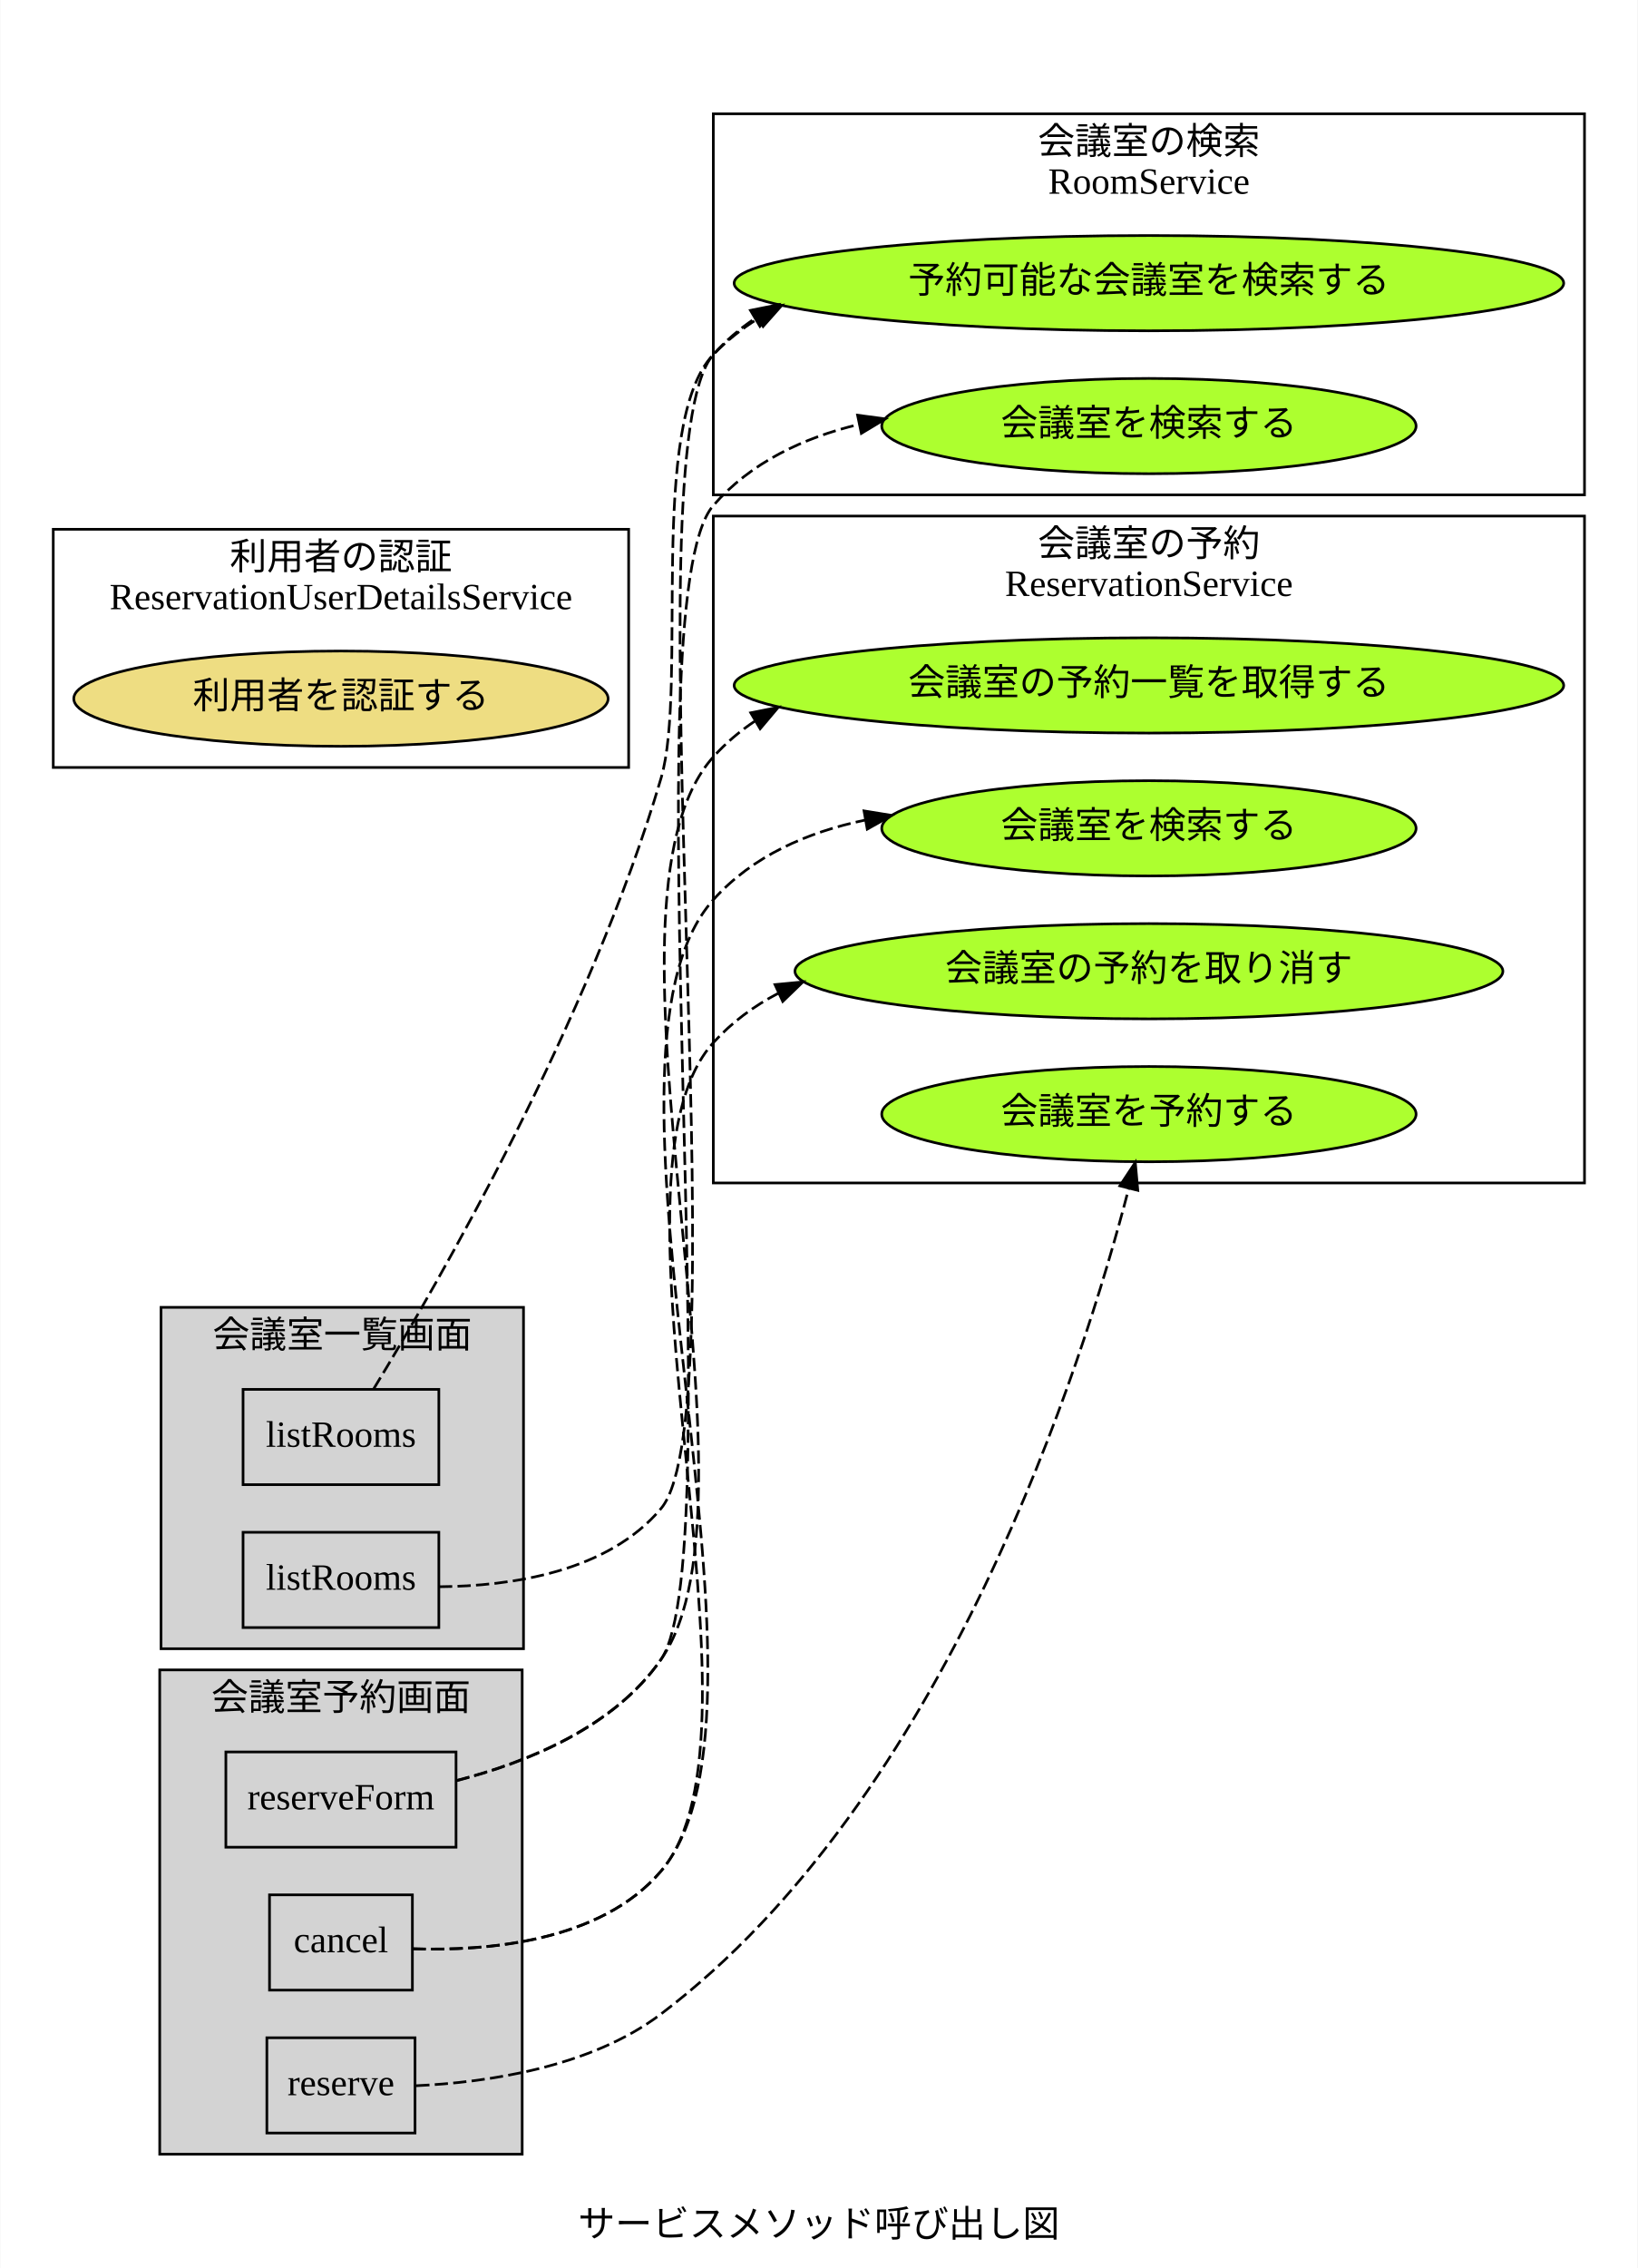
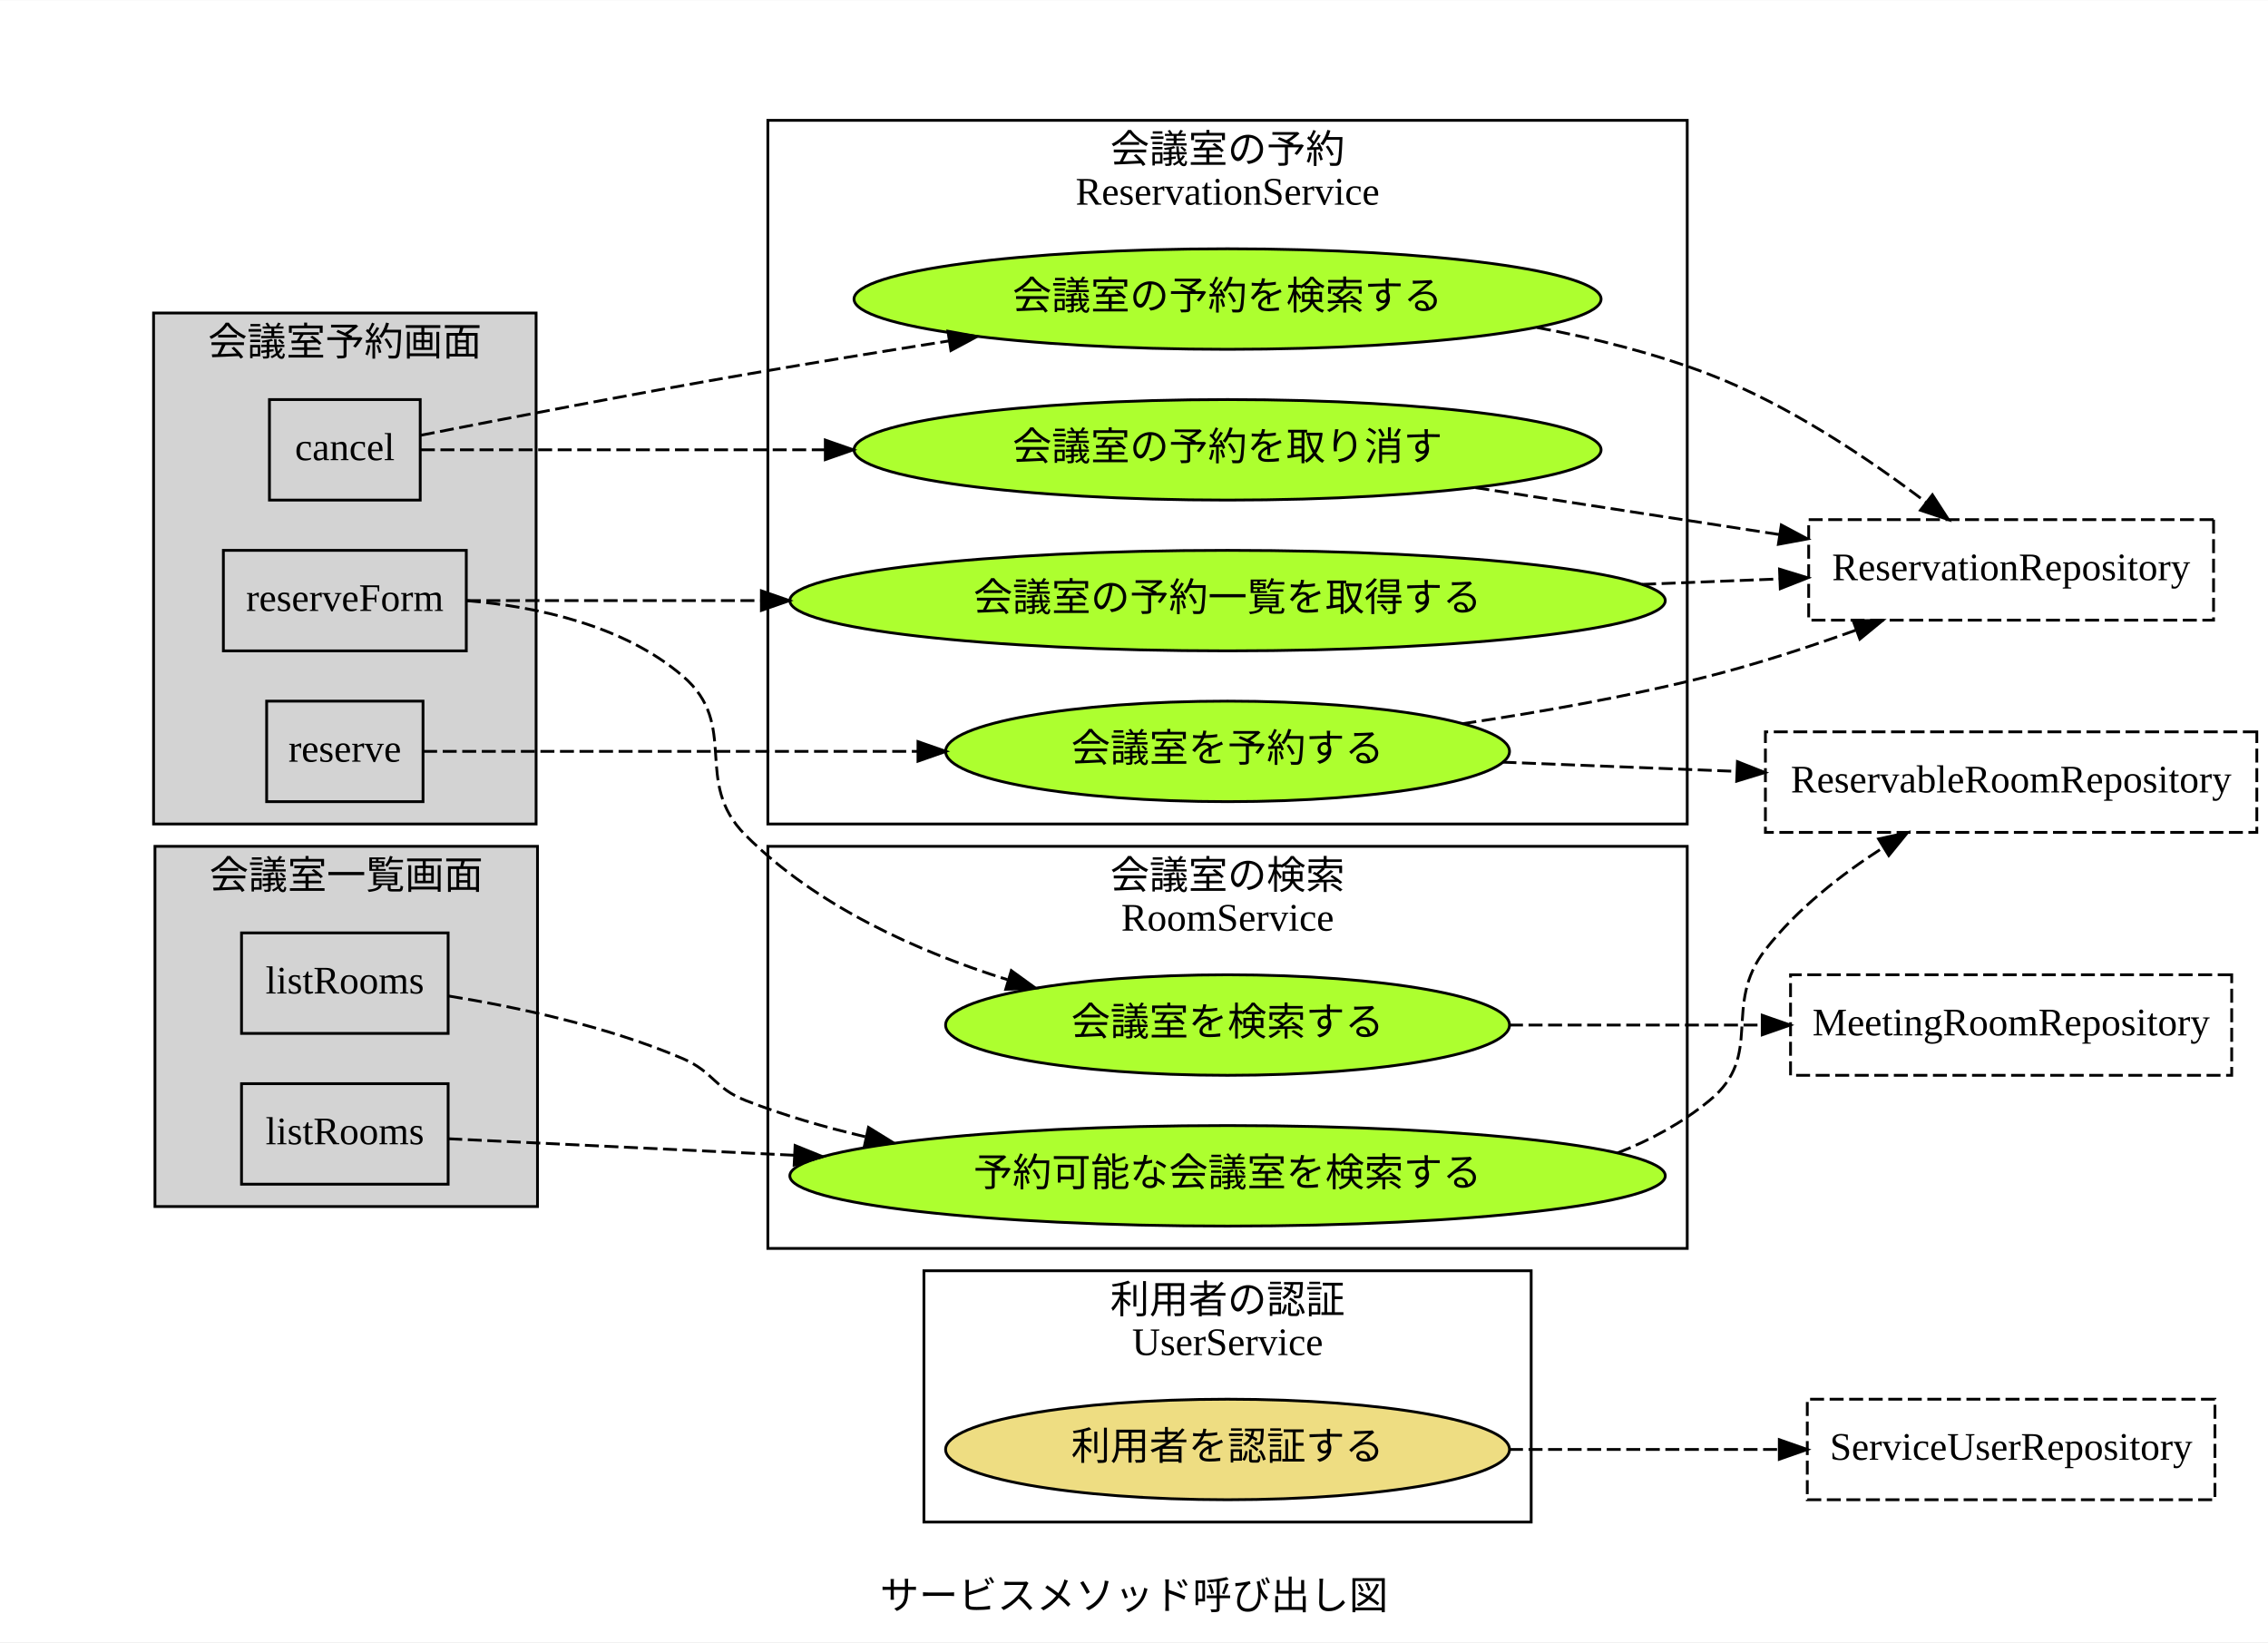
- <svg xmlns="http://www.w3.org/2000/svg" xmlns:xlink="http://www.w3.org/1999/xlink" width="619pt" height="857pt" viewBox="0.00 0.00 618.75 857.00">
-   <g id="graph0" class="graph" transform="scale(1 1) rotate(0) translate(4 853)">
-     <polygon fill="white" stroke="transparent" points="-4,4 -4,-853 614.75,-853 614.75,4 -4,4" />
-     <text text-anchor="middle" x="305.38" y="-7.8" font-family="Times New Roman,serif" font-size="14.00">
+ <svg xmlns="http://www.w3.org/2000/svg" xmlns:xlink="http://www.w3.org/1999/xlink" width="812pt" height="588pt" viewBox="0.00 0.00 812.27 588.00">
+   <g id="graph0" class="graph" transform="scale(1 1) rotate(0) translate(4 584)">
+     <polygon fill="white" stroke="transparent" points="-4,4 -4,-584 808.27,-584 808.27,4 -4,4" />
+     <text text-anchor="middle" x="402.14" y="-7.8" font-family="Times New Roman,serif" font-size="14.00">
            サービスメソッド呼び出し図
        </text>
    <g id="clust1" class="cluster">
            </g>
+     <g id="clust2" class="cluster">
+       <polygon fill="none" stroke="black" points="271,-289 271,-541 600.27,-541 600.27,-289 271,-289" />
+       <text text-anchor="middle" x="435.64" y="-525.8" font-family="Times New Roman,serif" font-size="14.00">
+                 会議室の予約
+             </text>
+       <text text-anchor="middle" x="435.64" y="-510.8" font-family="Times New Roman,serif" font-size="14.00">
+                 ReservationService
+             </text>
+     </g>
+     <g id="clust3" class="cluster">
+       <polygon fill="none" stroke="black" points="271,-137 271,-281 600.27,-281 600.27,-137 271,-137" />
+       <text text-anchor="middle" x="435.64" y="-265.8" font-family="Times New Roman,serif" font-size="14.00">
+                 会議室の検索
+             </text>
+       <text text-anchor="middle" x="435.64" y="-250.8" font-family="Times New Roman,serif" font-size="14.00">
+                 RoomService
+             </text>
+     </g>
    <g id="clust4" class="cluster">
-       <polygon fill="none" stroke="black" points="16,-563 16,-653 233.48,-653 233.48,-563 16,-563" />
-       <text text-anchor="middle" x="124.74" y="-637.8" font-family="Times New Roman,serif" font-size="14.00">
+       <polygon fill="none" stroke="black" points="326.9,-39 326.9,-129 544.38,-129 544.38,-39 326.9,-39" />
+       <text text-anchor="middle" x="435.64" y="-113.8" font-family="Times New Roman,serif" font-size="14.00">
                利用者の認証
            </text>
-       <text text-anchor="middle" x="124.74" y="-622.8" font-family="Times New Roman,serif" font-size="14.00">
-                 ReservationUserDetailsService
-             </text>
-     </g>
-     <g id="clust3" class="cluster">
-       <polygon fill="none" stroke="black" points="265.48,-666 265.48,-810 594.75,-810 594.75,-666 265.48,-666" />
-       <text text-anchor="middle" x="430.12" y="-794.8" font-family="Times New Roman,serif" font-size="14.00">
-                 会議室の検索
-             </text>
-       <text text-anchor="middle" x="430.12" y="-779.8" font-family="Times New Roman,serif" font-size="14.00">
-                 RoomService
-             </text>
-     </g>
-     <g id="clust2" class="cluster">
-       <polygon fill="none" stroke="black" points="265.48,-406 265.48,-658 594.75,-658 594.75,-406 265.48,-406" />
-       <text text-anchor="middle" x="430.12" y="-642.8" font-family="Times New Roman,serif" font-size="14.00">
-                 会議室の予約
-             </text>
-       <text text-anchor="middle" x="430.12" y="-627.8" font-family="Times New Roman,serif" font-size="14.00">
-                 ReservationService
+       <text text-anchor="middle" x="435.64" y="-98.8" font-family="Times New Roman,serif" font-size="14.00">
+                 UserService
            </text>
    </g>
    <g id="clust5" class="cluster">
            </g>
    <g id="clust7" class="cluster">
-       <polygon fill="lightgrey" stroke="black" points="56.74,-230 56.74,-359 193.74,-359 193.74,-230 56.74,-230" />
-       <text text-anchor="middle" x="125.24" y="-343.8" font-family="Times New Roman,serif" font-size="14.00">
+       <polygon fill="lightgrey" stroke="black" points="51.5,-152 51.5,-281 188.5,-281 188.5,-152 51.5,-152" />
+       <text text-anchor="middle" x="120" y="-265.8" font-family="Times New Roman,serif" font-size="14.00">
                会議室一覧画面
            </text>
    </g>
    <g id="clust6" class="cluster">
-       <polygon fill="lightgrey" stroke="black" points="56.24,-39 56.24,-222 193.24,-222 193.24,-39 56.24,-39" />
-       <text text-anchor="middle" x="124.74" y="-206.8" font-family="Times New Roman,serif" font-size="14.00">
+       <polygon fill="lightgrey" stroke="black" points="51,-289 51,-472 188,-472 188,-289 51,-289" />
+       <text text-anchor="middle" x="119.5" y="-456.8" font-family="Times New Roman,serif" font-size="14.00">
                会議室予約画面
            </text>
    </g>
    <g id="node1" class="node">
      <g id="a_node1">
        <a xlink:href="https://github.com/k2works/application_programing_excercise_2022/tree/take13/src/main/java/mrs/application/service/reservation/ReservationService.java" xlink:title="ReservationService.cancel(Reservation)">
-           <ellipse fill="greenyellow" stroke="black" cx="430.12" cy="-486" rx="133.78" ry="18" />
-           <text text-anchor="middle" x="430.12" y="-482.3" font-family="Times New Roman,serif" font-size="14.00">会議室の予約を取り消す
-                     </text>
-         </a>
-       </g>
+           <ellipse fill="greenyellow" stroke="black" cx="435.64" cy="-423" rx="133.78" ry="18" />
+           <text text-anchor="middle" x="435.64" y="-419.3" font-family="Times New Roman,serif" font-size="14.00">会議室の予約を取り消す
+                     </text>
+         </a>
+       </g>
+     </g>
+     <g id="node16" class="node">
+       <polygon fill="none" stroke="black" stroke-dasharray="5,2" points="788.77,-398 643.77,-398 643.77,-362 788.77,-362 788.77,-398" />
+       <text text-anchor="middle" x="716.27" y="-376.3" font-family="Times New Roman,serif" font-size="14.00">
+                 ReservationRepository
+             </text>
+     </g>
+     <g id="edge8" class="edge">
+       <path fill="none" stroke="black" stroke-dasharray="5,2" d="M524.42,-409.45C559.26,-404.08 599.11,-397.93 633.36,-392.64" />
+       <polygon fill="black" stroke="black" points="633.97,-396.09 643.32,-391.1 632.91,-389.17 633.97,-396.09" />
    </g>
    <g id="node2" class="node">
      <g id="a_node2">
        <a xlink:href="https://github.com/k2works/application_programing_excercise_2022/tree/take13/src/main/java/mrs/application/service/reservation/ReservationService.java" xlink:title="ReservationService.findOne(Integer)">
-           <ellipse fill="greenyellow" stroke="black" cx="430.12" cy="-540" rx="100.98" ry="18" />
-           <text text-anchor="middle" x="430.12" y="-536.3" font-family="Times New Roman,serif" font-size="14.00">会議室を検索する
-                     </text>
-         </a>
-       </g>
+           <ellipse fill="greenyellow" stroke="black" cx="435.64" cy="-477" rx="133.78" ry="18" />
+           <text text-anchor="middle" x="435.64" y="-473.3" font-family="Times New Roman,serif" font-size="14.00">会議室の予約を検索する
+                     </text>
+         </a>
+       </g>
+     </g>
+     <g id="edge9" class="edge">
+       <path fill="none" stroke="black" stroke-dasharray="5,2" d="M546.5,-466.8C567.43,-462.89 588.85,-457.48 608.27,-450 636.67,-439.06 665.35,-419.76 685.85,-404.19" />
+       <polygon fill="black" stroke="black" points="688.08,-406.89 693.84,-398 683.79,-401.36 688.08,-406.89" />
    </g>
    <g id="node3" class="node">
      <g id="a_node3">
        <a xlink:href="https://github.com/k2works/application_programing_excercise_2022/tree/take13/src/main/java/mrs/application/service/reservation/ReservationService.java" xlink:title="ReservationService.findReservations(ReservableRoomId)">
-           <ellipse fill="greenyellow" stroke="black" cx="430.12" cy="-594" rx="156.77" ry="18" />
-           <text text-anchor="middle" x="430.12" y="-590.3" font-family="Times New Roman,serif" font-size="14.00">会議室の予約一覧を取得する
-                     </text>
-         </a>
-       </g>
+           <ellipse fill="greenyellow" stroke="black" cx="435.64" cy="-369" rx="156.77" ry="18" />
+           <text text-anchor="middle" x="435.64" y="-365.3" font-family="Times New Roman,serif" font-size="14.00">会議室の予約一覧を取得する
+                     </text>
+         </a>
+       </g>
+     </g>
+     <g id="edge10" class="edge">
+       <path fill="none" stroke="black" stroke-dasharray="5,2" d="M584.11,-374.82C601.03,-375.49 617.79,-376.15 633.38,-376.77" />
+       <polygon fill="black" stroke="black" points="633.32,-380.27 643.45,-377.16 633.6,-373.27 633.32,-380.27" />
    </g>
    <g id="node4" class="node">
      <g id="a_node4">
        <a xlink:href="https://github.com/k2works/application_programing_excercise_2022/tree/take13/src/main/java/mrs/application/service/reservation/ReservationService.java" xlink:title="ReservationService.reserve(Reservation)">
-           <ellipse fill="greenyellow" stroke="black" cx="430.12" cy="-432" rx="100.98" ry="18" />
-           <text text-anchor="middle" x="430.12" y="-428.3" font-family="Times New Roman,serif" font-size="14.00">会議室を予約する
-                     </text>
-         </a>
-       </g>
+           <ellipse fill="greenyellow" stroke="black" cx="435.64" cy="-315" rx="100.98" ry="18" />
+           <text text-anchor="middle" x="435.64" y="-311.3" font-family="Times New Roman,serif" font-size="14.00">会議室を予約する
+                     </text>
+         </a>
+       </g>
+     </g>
+     <g id="node14" class="node">
+       <polygon fill="none" stroke="black" stroke-dasharray="5,2" points="804.27,-322 628.27,-322 628.27,-286 804.27,-286 804.27,-322" />
+       <text text-anchor="middle" x="716.27" y="-300.3" font-family="Times New Roman,serif" font-size="14.00">
+                 ReservableRoomRepository
+             </text>
+     </g>
+     <g id="edge12" class="edge">
+       <path fill="none" stroke="black" stroke-dasharray="5,2" d="M534.09,-311.15C561.23,-310.08 590.7,-308.92 617.83,-307.85" />
+       <polygon fill="black" stroke="black" points="618.25,-311.33 628.11,-307.44 617.98,-304.34 618.25,-311.33" />
+     </g>
+     <g id="edge11" class="edge">
+       <path fill="none" stroke="black" stroke-dasharray="5,2" d="M519.76,-324.91C548.08,-329.12 579.77,-334.76 608.27,-342 625.6,-346.4 644.08,-352.45 660.72,-358.43" />
+       <polygon fill="black" stroke="black" points="659.69,-361.78 670.29,-361.93 662.1,-355.21 659.69,-361.78" />
    </g>
    <g id="node5" class="node">
      <g id="a_node5">
        <a xlink:href="https://github.com/k2works/application_programing_excercise_2022/tree/take13/src/main/java/mrs/application/service/room/RoomService.java" xlink:title="RoomService.findMeetingRoom(Integer)">
-           <ellipse fill="greenyellow" stroke="black" cx="430.12" cy="-692" rx="100.98" ry="18" />
-           <text text-anchor="middle" x="430.12" y="-688.3" font-family="Times New Roman,serif" font-size="14.00">会議室を検索する
-                     </text>
-         </a>
-       </g>
+           <ellipse fill="greenyellow" stroke="black" cx="435.64" cy="-217" rx="100.98" ry="18" />
+           <text text-anchor="middle" x="435.64" y="-213.3" font-family="Times New Roman,serif" font-size="14.00">会議室を検索する
+                     </text>
+         </a>
+       </g>
+     </g>
+     <g id="node15" class="node">
+       <polygon fill="none" stroke="black" stroke-dasharray="5,2" points="795.27,-235 637.27,-235 637.27,-199 795.27,-199 795.27,-235" />
+       <text text-anchor="middle" x="716.27" y="-213.3" font-family="Times New Roman,serif" font-size="14.00">
+                 MeetingRoomRepository
+             </text>
+     </g>
+     <g id="edge13" class="edge">
+       <path fill="none" stroke="black" stroke-dasharray="5,2" d="M536.44,-217C566.06,-217 598.27,-217 627.09,-217" />
+       <polygon fill="black" stroke="black" points="627.13,-220.5 637.13,-217 627.13,-213.5 627.13,-220.5" />
    </g>
    <g id="node6" class="node">
      <g id="a_node6">
        <a xlink:href="https://github.com/k2works/application_programing_excercise_2022/tree/take13/src/main/java/mrs/application/service/room/RoomService.java" xlink:title="RoomService.findReservableRooms(LocalDate)">
-           <ellipse fill="greenyellow" stroke="black" cx="430.12" cy="-746" rx="156.77" ry="18" />
-           <text text-anchor="middle" x="430.12" y="-742.3" font-family="Times New Roman,serif" font-size="14.00">予約可能な会議室を検索する
-                     </text>
-         </a>
-       </g>
+           <ellipse fill="greenyellow" stroke="black" cx="435.64" cy="-163" rx="156.77" ry="18" />
+           <text text-anchor="middle" x="435.64" y="-159.3" font-family="Times New Roman,serif" font-size="14.00">予約可能な会議室を検索する
+                     </text>
+         </a>
+       </g>
+     </g>
+     <g id="edge14" class="edge">
+       <path fill="none" stroke="black" stroke-dasharray="5,2" d="M575.38,-171.23C587.26,-175.86 598.47,-181.97 608.27,-190 628.07,-206.21 612.56,-223.8 628.27,-244 639.57,-258.53 655.37,-270.89 670.41,-280.54" />
+       <polygon fill="black" stroke="black" points="668.79,-283.65 679.14,-285.91 672.46,-277.69 668.79,-283.65" />
    </g>
    <g id="node7" class="node">
      <g id="a_node7">
-         <a xlink:href="https://github.com/k2works/application_programing_excercise_2022/tree/take13/src/main/java/mrs/application/service/user/ReservationUserDetailsService.java" xlink:title="ReservationUserDetailsService.loadUserByUsername(String)">
-           <ellipse fill="#eedd82" stroke="black" cx="124.74" cy="-589" rx="100.98" ry="18" />
-           <text text-anchor="middle" x="124.74" y="-585.3" font-family="Times New Roman,serif" font-size="14.00">利用者を認証する
-                     </text>
-         </a>
-       </g>
+         <a xlink:href="https://github.com/k2works/application_programing_excercise_2022/tree/take13/src/main/java/mrs/application/service/user/UserService.java" xlink:title="UserService.loadUserByUsername(String)">
+           <ellipse fill="#eedd82" stroke="black" cx="435.64" cy="-65" rx="100.98" ry="18" />
+           <text text-anchor="middle" x="435.64" y="-61.3" font-family="Times New Roman,serif" font-size="14.00">利用者を認証する
+                     </text>
+         </a>
+       </g>
+     </g>
+     <g id="node13" class="node">
+       <polygon fill="none" stroke="black" stroke-dasharray="5,2" points="789.27,-83 643.27,-83 643.27,-47 789.27,-47 789.27,-83" />
+       <text text-anchor="middle" x="716.27" y="-61.3" font-family="Times New Roman,serif" font-size="14.00">
+                 ServiceUserRepository
+             </text>
+     </g>
+     <g id="edge15" class="edge">
+       <path fill="none" stroke="black" stroke-dasharray="5,2" d="M536.44,-65C568.15,-65 602.83,-65 633.15,-65" />
+       <polygon fill="black" stroke="black" points="633.25,-68.5 643.25,-65 633.25,-61.5 633.25,-68.5" />
    </g>
    <g id="node8" class="node">
-       <polygon fill="lightgray" stroke="black" points="151.74,-137 97.74,-137 97.74,-101 151.74,-101 151.74,-137" />
-       <text text-anchor="middle" x="124.74" y="-115.3" font-family="Times New Roman,serif" font-size="14.00">
+       <polygon fill="lightgray" stroke="black" points="146.5,-441 92.5,-441 92.5,-405 146.5,-405 146.5,-441" />
+       <text text-anchor="middle" x="119.5" y="-419.3" font-family="Times New Roman,serif" font-size="14.00">
                cancel
            </text>
    </g>
    <g id="edge1" class="edge">
-       <path fill="none" stroke="black" stroke-dasharray="5,2" d="M151.78,-116.65C179.63,-115.73 222.87,-119.19 245.74,-146 290.97,-199.02 218.74,-407.31 265.48,-459 272.51,-466.77 280.84,-472.87 289.96,-477.63" />
-       <polygon fill="black" stroke="black" points="288.79,-480.95 299.34,-481.96 291.72,-474.59 288.79,-480.95" />
+       <path fill="none" stroke="black" stroke-dasharray="5,2" d="M146.74,-423C179.02,-423 236.31,-423 291.33,-423" />
+       <polygon fill="black" stroke="black" points="291.58,-426.5 301.58,-423 291.58,-419.5 291.58,-426.5" />
    </g>
    <g id="edge2" class="edge">
-       <path fill="none" stroke="black" stroke-dasharray="5,2" d="M151.83,-116.61C179.72,-115.65 223,-119.09 245.74,-146 298.46,-208.38 210.99,-452.17 265.48,-513 280.31,-529.55 301.07,-538.58 322.84,-543.11" />
-       <polygon fill="black" stroke="black" points="322.44,-546.59 332.89,-544.89 323.66,-539.7 322.44,-546.59" />
+       <path fill="none" stroke="black" stroke-dasharray="5,2" d="M146.72,-428.22C175.27,-433.85 222.31,-442.95 263,-450 286.54,-454.08 311.93,-458.22 335.79,-461.99" />
+       <polygon fill="black" stroke="black" points="335.49,-465.49 345.91,-463.58 336.57,-458.57 335.49,-465.49" />
    </g>
    <g id="node9" class="node">
-       <polygon fill="lightgray" stroke="black" points="152.74,-83 96.74,-83 96.74,-47 152.74,-47 152.74,-83" />
-       <text text-anchor="middle" x="124.74" y="-61.3" font-family="Times New Roman,serif" font-size="14.00">
+       <polygon fill="lightgray" stroke="black" points="147.5,-333 91.5,-333 91.5,-297 147.5,-297 147.5,-333" />
+       <text text-anchor="middle" x="119.5" y="-311.3" font-family="Times New Roman,serif" font-size="14.00">
                reserve
            </text>
    </g>
    <g id="edge4" class="edge">
-       <path fill="none" stroke="black" stroke-dasharray="5,2" d="M153.21,-64.88C179.45,-66.11 218.86,-71.62 245.74,-92 353.57,-173.76 405.34,-337.84 422.43,-403.7" />
-       <polygon fill="black" stroke="black" points="419.13,-404.91 424.97,-413.75 425.92,-403.2 419.13,-404.91" />
+       <path fill="none" stroke="black" stroke-dasharray="5,2" d="M147.55,-315C186.69,-315 261.34,-315 324.71,-315" />
+       <polygon fill="black" stroke="black" points="324.77,-318.5 334.77,-315 324.77,-311.5 324.77,-318.5" />
    </g>
    <g id="node10" class="node">
-       <polygon fill="lightgray" stroke="black" points="168.24,-191 81.24,-191 81.24,-155 168.24,-155 168.24,-191" />
-       <text text-anchor="middle" x="124.74" y="-169.3" font-family="Times New Roman,serif" font-size="14.00">
+       <polygon fill="lightgray" stroke="black" points="163,-387 76,-387 76,-351 163,-351 163,-387" />
+       <text text-anchor="middle" x="119.5" y="-365.3" font-family="Times New Roman,serif" font-size="14.00">
                reserveForm
            </text>
    </g>
    <g id="edge3" class="edge">
-       <path fill="none" stroke="black" stroke-dasharray="5,2" d="M168.49,-180.24C195.33,-187.18 228.09,-200.55 245.74,-226 289,-288.37 214.72,-510.57 265.48,-567 270.2,-572.25 275.52,-576.74 281.28,-580.57" />
-       <polygon fill="black" stroke="black" points="279.62,-583.66 290.01,-585.72 283.18,-577.63 279.62,-583.66" />
+       <path fill="none" stroke="black" stroke-dasharray="5,2" d="M163.19,-369C190.99,-369 229.22,-369 268.23,-369" />
+       <polygon fill="black" stroke="black" points="268.69,-372.5 278.69,-369 268.69,-365.5 268.69,-372.5" />
    </g>
    <g id="edge5" class="edge">
-       <path fill="none" stroke="black" stroke-dasharray="5,2" d="M168.3,-180.09C195.23,-186.98 228.19,-200.34 245.74,-226 273.13,-266.02 233.6,-625.46 265.48,-662 279.66,-678.25 299.49,-687.58 320.47,-692.63" />
-       <polygon fill="black" stroke="black" points="320,-696.11 330.5,-694.72 321.43,-689.25 320,-696.11" />
+       <path fill="none" stroke="black" stroke-dasharray="5,2" d="M163.19,-368.99C188.33,-366.84 219.25,-360.19 240.5,-342 261.19,-324.29 243.75,-304.27 263,-285 288.35,-259.62 324.34,-243.43 356.82,-233.25" />
+       <polygon fill="black" stroke="black" points="358.19,-236.5 366.77,-230.28 356.19,-229.79 358.19,-236.5" />
    </g>
    <g id="node11" class="node">
-       <polygon fill="lightgray" stroke="black" points="161.74,-328 87.74,-328 87.74,-292 161.74,-292 161.74,-328" />
-       <text text-anchor="middle" x="124.74" y="-306.3" font-family="Times New Roman,serif" font-size="14.00">
+       <polygon fill="lightgray" stroke="black" points="156.5,-250 82.5,-250 82.5,-214 156.5,-214 156.5,-250" />
+       <text text-anchor="middle" x="119.5" y="-228.3" font-family="Times New Roman,serif" font-size="14.00">
                listRooms
            </text>
    </g>
    <g id="edge6" class="edge">
-       <path fill="none" stroke="black" stroke-dasharray="5,2" d="M137.12,-328.21C161.52,-368.24 218.88,-467.61 245.74,-559 255.85,-593.37 240.67,-693.16 265.48,-719 270.51,-724.23 276.13,-728.7 282.18,-732.49" />
-       <polygon fill="black" stroke="black" points="280.89,-735.78 291.33,-737.59 284.3,-729.67 280.89,-735.78" />
+       <path fill="none" stroke="black" stroke-dasharray="5,2" d="M156.75,-227.39C181.13,-223.44 213.61,-216.52 240.5,-205 251.55,-200.27 251.8,-194.37 263,-190 276.59,-184.7 291.16,-180.44 305.87,-177.01" />
+       <polygon fill="black" stroke="black" points="307.04,-180.34 316.06,-174.77 305.54,-173.5 307.04,-180.34" />
    </g>
    <g id="node12" class="node">
-       <polygon fill="lightgray" stroke="black" points="161.74,-274 87.74,-274 87.74,-238 161.74,-238 161.74,-274" />
-       <text text-anchor="middle" x="124.74" y="-252.3" font-family="Times New Roman,serif" font-size="14.00">
+       <polygon fill="lightgray" stroke="black" points="156.5,-196 82.5,-196 82.5,-160 156.5,-160 156.5,-196" />
+       <text text-anchor="middle" x="119.5" y="-174.3" font-family="Times New Roman,serif" font-size="14.00">
                listRooms
            </text>
    </g>
    <g id="edge7" class="edge">
-       <path fill="none" stroke="black" stroke-dasharray="5,2" d="M161.8,-253.43C189.26,-253.64 225.65,-259.02 245.74,-283 276.88,-320.17 233.28,-682.74 265.48,-719 270.17,-724.28 275.46,-728.79 281.2,-732.64" />
-       <polygon fill="black" stroke="black" points="279.52,-735.72 289.91,-737.82 283.1,-729.7 279.52,-735.72" />
+       <path fill="none" stroke="black" stroke-dasharray="5,2" d="M156.54,-176.28C187.39,-174.81 234.05,-172.58 280.39,-170.37" />
+       <polygon fill="black" stroke="black" points="280.76,-173.85 290.58,-169.88 280.42,-166.86 280.76,-173.85" />
    </g>
  </g>
</svg>
